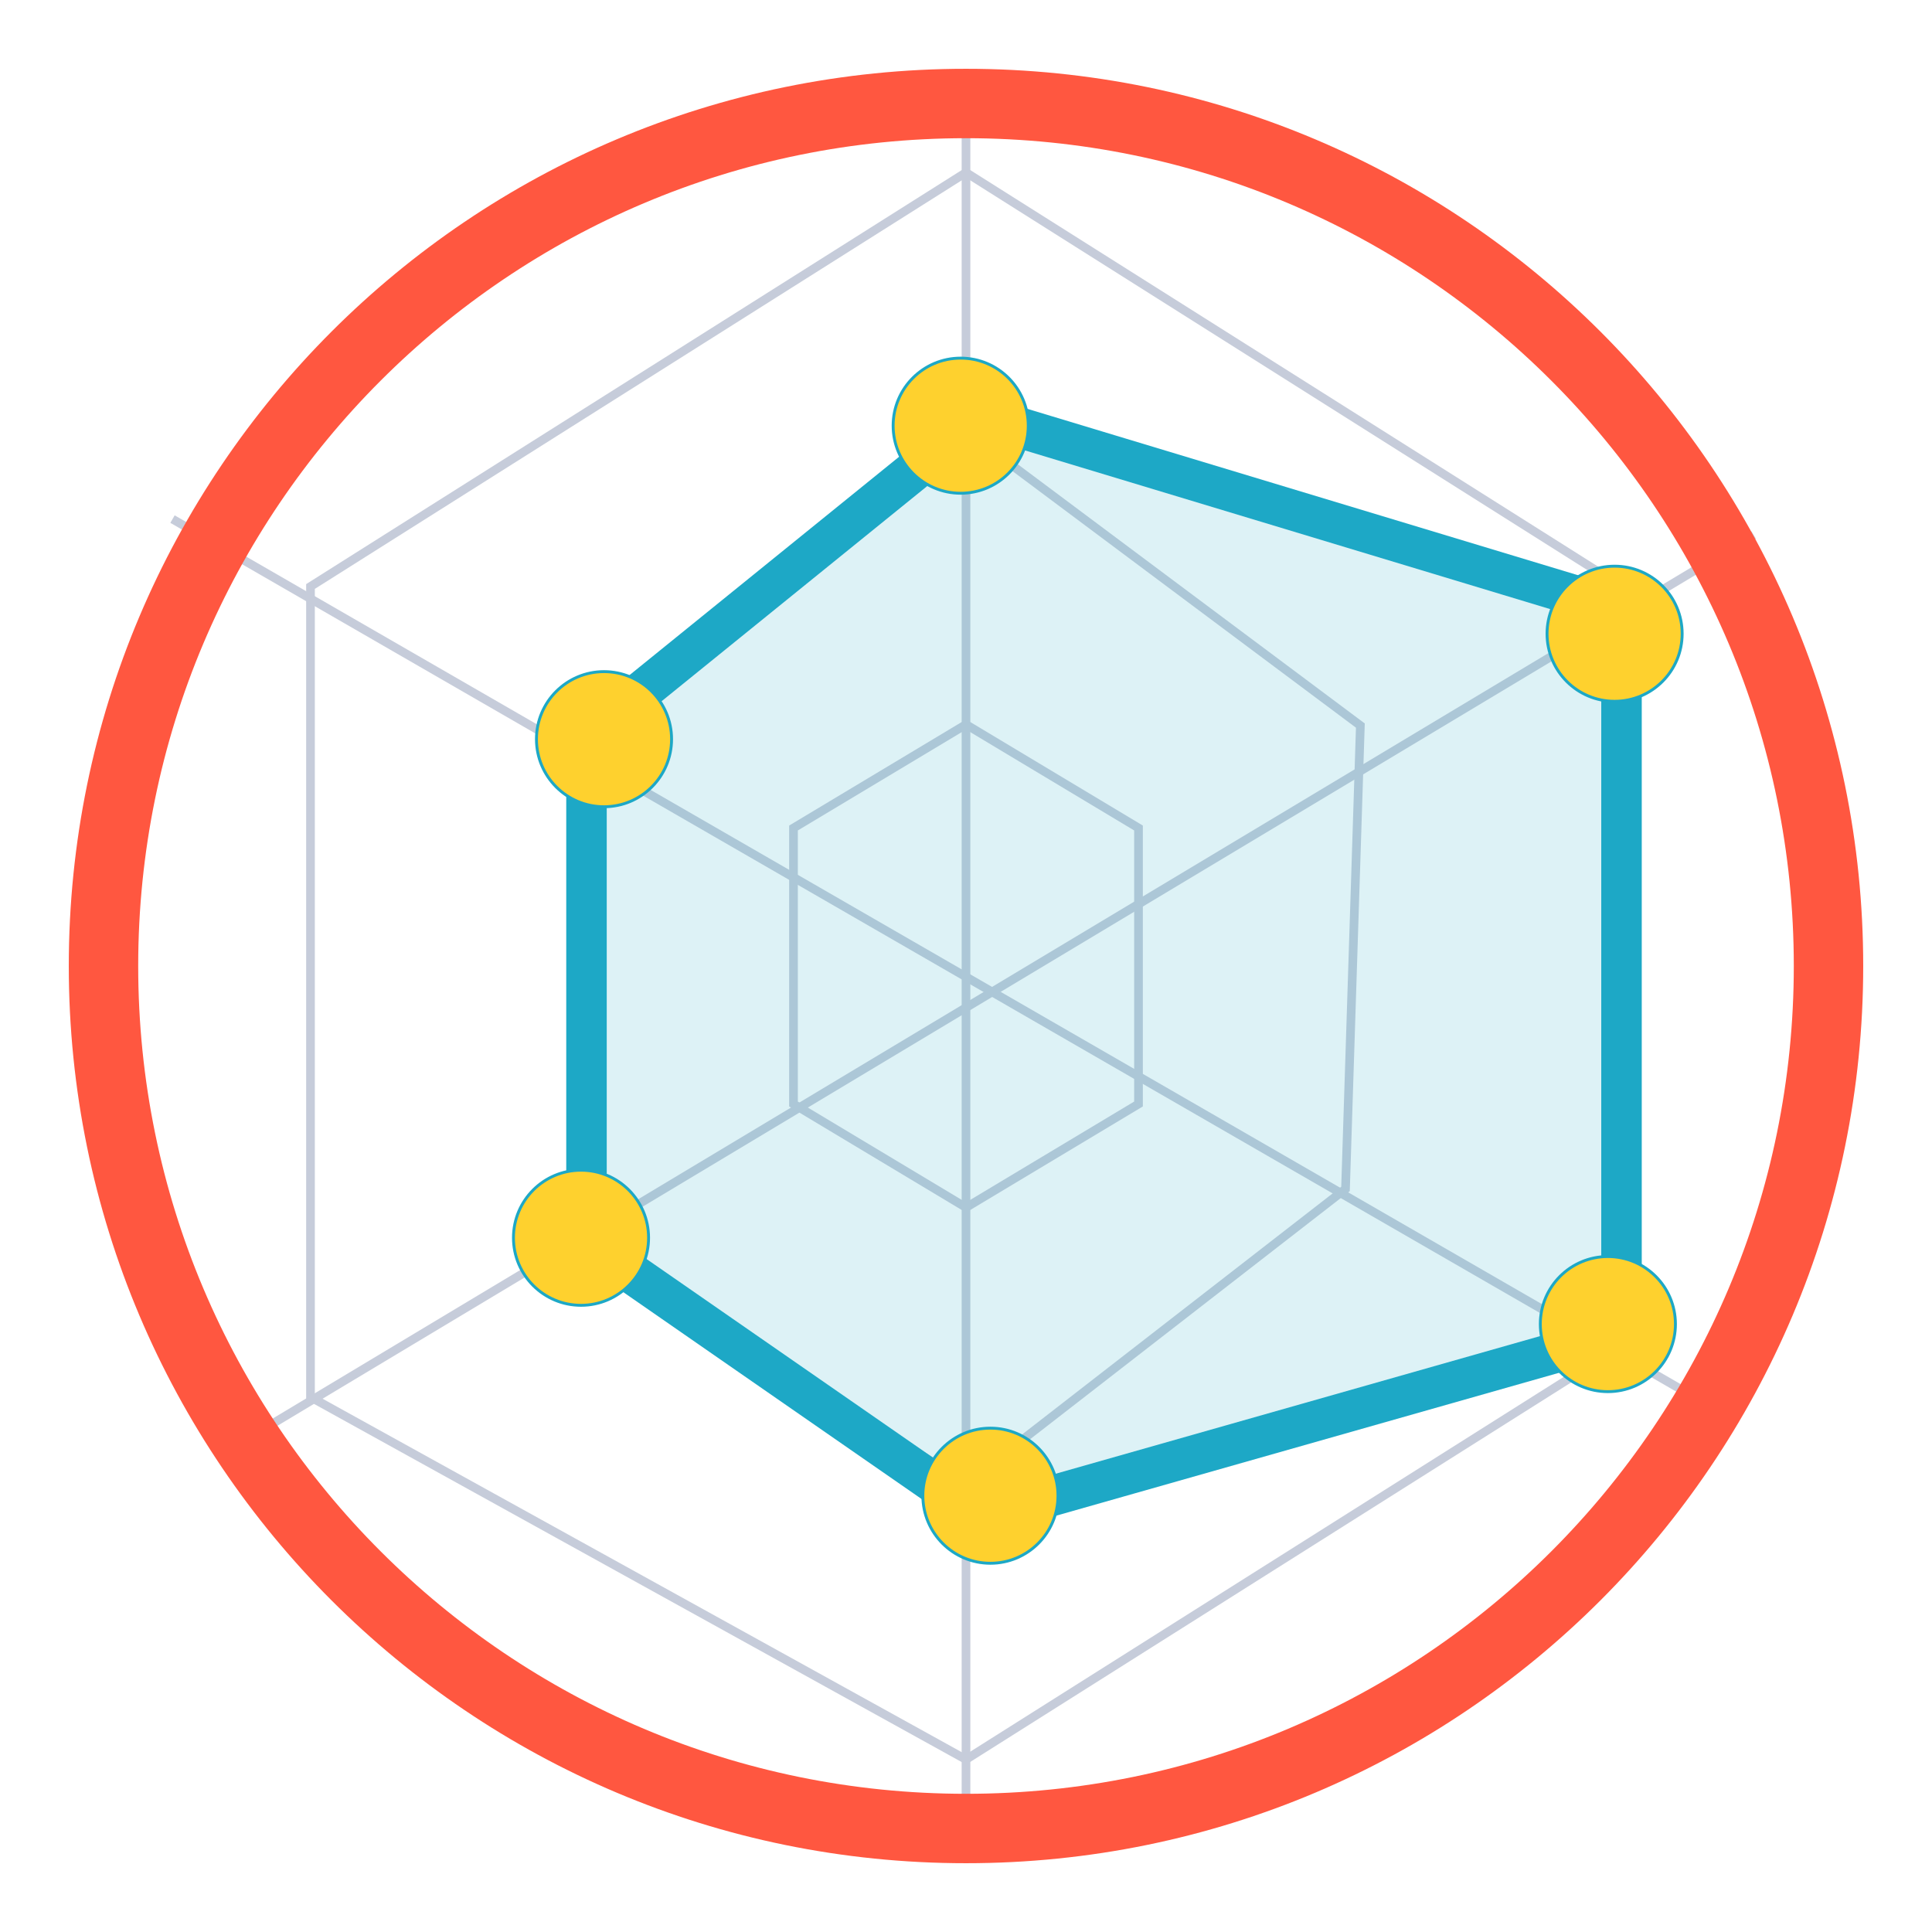
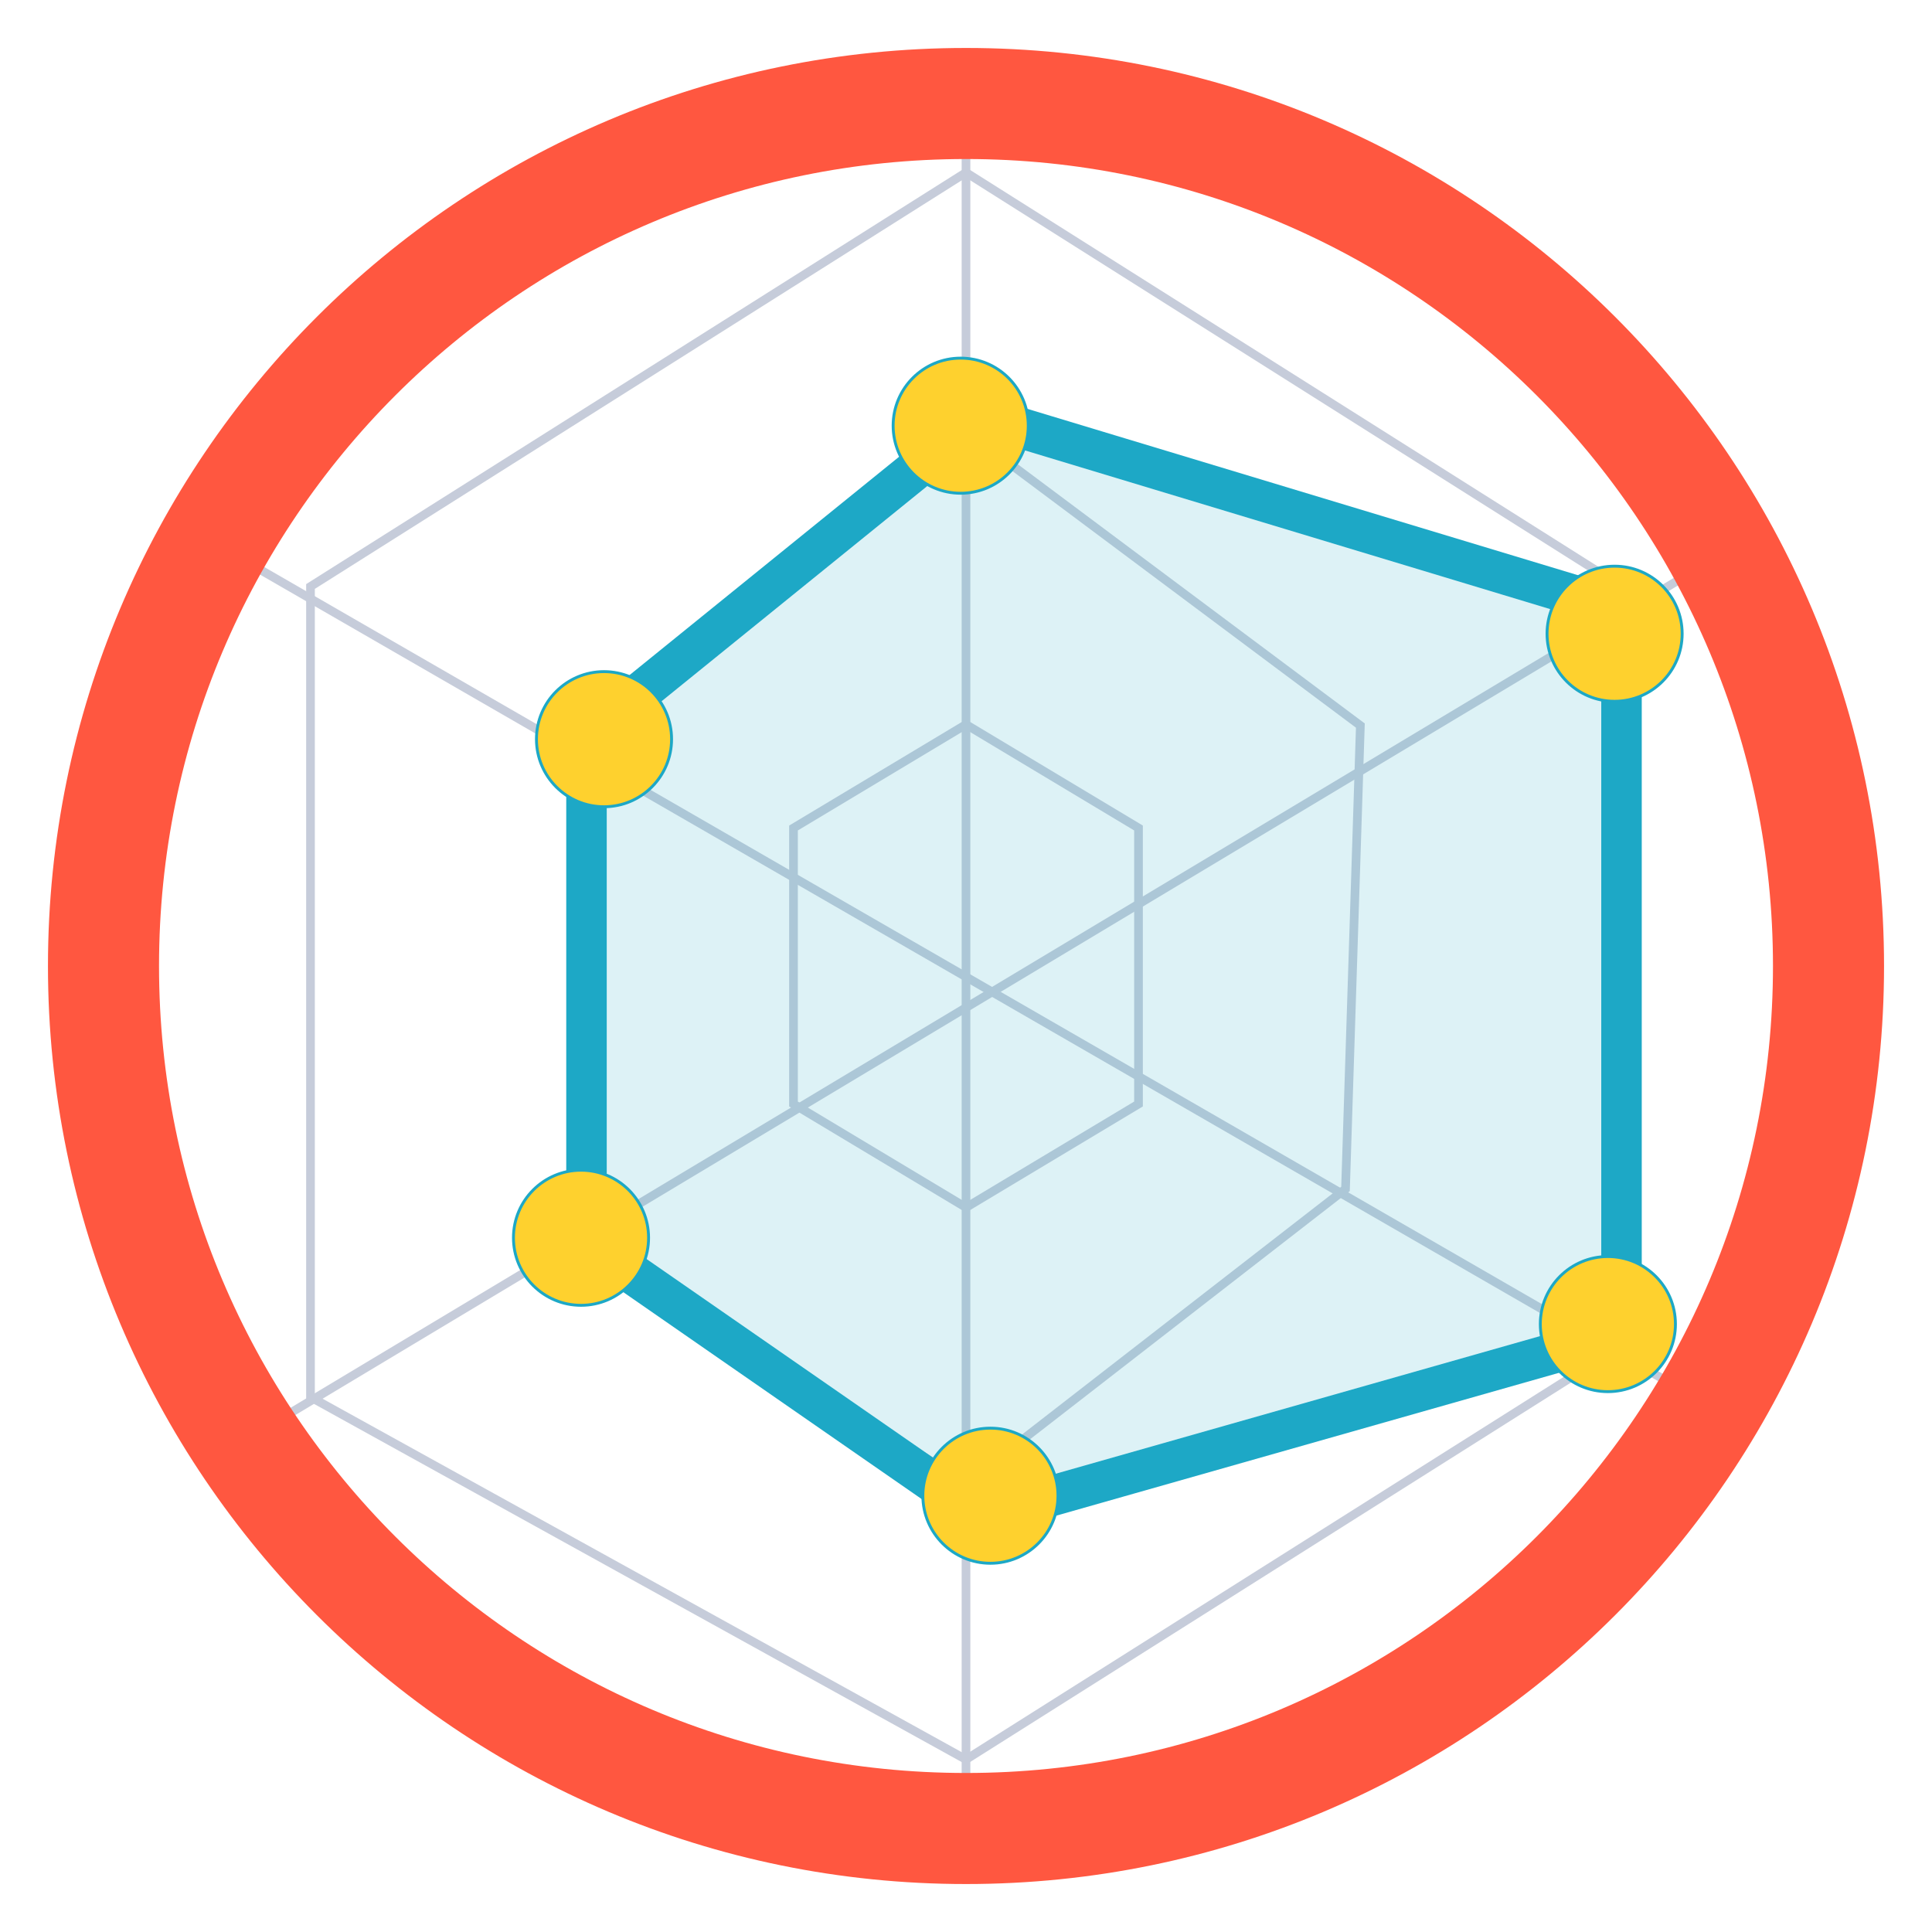
<svg xmlns="http://www.w3.org/2000/svg" width="167" height="167" viewBox="0 0 167 167" fill="none">
  <path d="M83.5 14.911L140.161 50.697V116.304L83.5 152.089L26.839 120.754V50.697L83.5 14.911Z" stroke="#C6CCDA" stroke-width="0.75" />
  <path d="M83.5 37.254L117.588 62.717L116.304 102.769L83.5 128.232L50.696 107.357L50.1 64.231L83.5 37.254Z" stroke="#C6CCDA" stroke-width="0.75" />
  <path d="M83.5 62.625L98.411 71.571V95.429L83.5 104.375L68.589 95.429V71.571L83.5 62.625Z" stroke="#C6CCDA" stroke-width="0.75" />
  <path d="M83.5 8.946V158.054" stroke="#C6CCDA" stroke-width="0.75" />
  <path d="M14.911 44.87L146.446 120.754" stroke="#C6CCDA" stroke-width="0.75" />
  <path d="M151.585 46.246L23.123 123.323" stroke="#C6CCDA" stroke-width="0.75" />
  <path d="M84.835 35.969L50.696 63.619V107.357L84.835 131.031L140.161 115.31V52.685L84.835 35.969Z" fill="#1DA8C6" fill-opacity="0.15" stroke="#1DA8C6" stroke-width="3.5" />
  <path d="M83.041 30.956C86.266 30.956 88.88 33.57 88.881 36.795C88.881 40.02 86.266 42.635 83.041 42.635C79.816 42.634 77.202 40.02 77.202 36.795C77.202 33.57 79.816 30.956 83.041 30.956Z" fill="#FED12E" stroke="#1DA8C6" stroke-width="0.25" />
  <path d="M139.564 48.94C142.789 48.94 145.403 51.554 145.404 54.779C145.404 58.004 142.789 60.619 139.564 60.619C136.339 60.619 133.725 58.004 133.725 54.779C133.725 51.555 136.339 48.941 139.564 48.94Z" fill="#FED12E" stroke="#1DA8C6" stroke-width="0.25" />
  <path d="M138.983 108.614C142.207 108.614 144.822 111.228 144.823 114.453C144.823 117.678 142.208 120.292 138.983 120.292C135.758 120.292 133.144 117.677 133.144 114.453C133.144 111.228 135.758 108.614 138.983 108.614Z" fill="#FED12E" stroke="#1DA8C6" stroke-width="0.25" />
  <path d="M85.61 123.448C88.835 123.448 91.45 126.062 91.45 129.287C91.45 132.512 88.835 135.127 85.61 135.127C82.385 135.127 79.771 132.512 79.771 129.287C79.771 126.062 82.385 123.448 85.61 123.448Z" fill="#FED12E" stroke="#1DA8C6" stroke-width="0.25" />
  <path d="M50.222 101.151C53.447 101.151 56.062 103.765 56.062 106.99C56.062 110.215 53.447 112.83 50.222 112.83C46.997 112.829 44.383 110.215 44.383 106.99C44.383 103.765 46.997 101.151 50.222 101.151Z" fill="#FED12E" stroke="#1DA8C6" stroke-width="0.25" />
  <path d="M52.21 58.055C55.435 58.055 58.05 60.669 58.05 63.894C58.05 67.119 55.435 69.734 52.21 69.734C48.985 69.733 46.371 67.119 46.371 63.894C46.371 60.669 48.985 58.055 52.21 58.055Z" fill="#FED12E" stroke="#1DA8C6" stroke-width="0.25" />
-   <path d="M83.5 158.054C124.675 158.054 158.054 124.675 158.054 83.5C158.054 42.325 124.675 8.946 83.5 8.946C42.325 8.946 8.946 42.325 8.946 83.5C8.946 124.675 42.325 158.054 83.5 158.054Z" stroke="#FF5740" stroke-width="6" />
+   <path d="M83.5 158.054C124.675 158.054 158.054 124.675 158.054 83.5C158.054 42.325 124.675 8.946 83.5 8.946C42.325 8.946 8.946 42.325 8.946 83.5C8.946 124.675 42.325 158.054 83.5 158.054Z" stroke="#FF5740" stroke-width="9.6" />
</svg>
